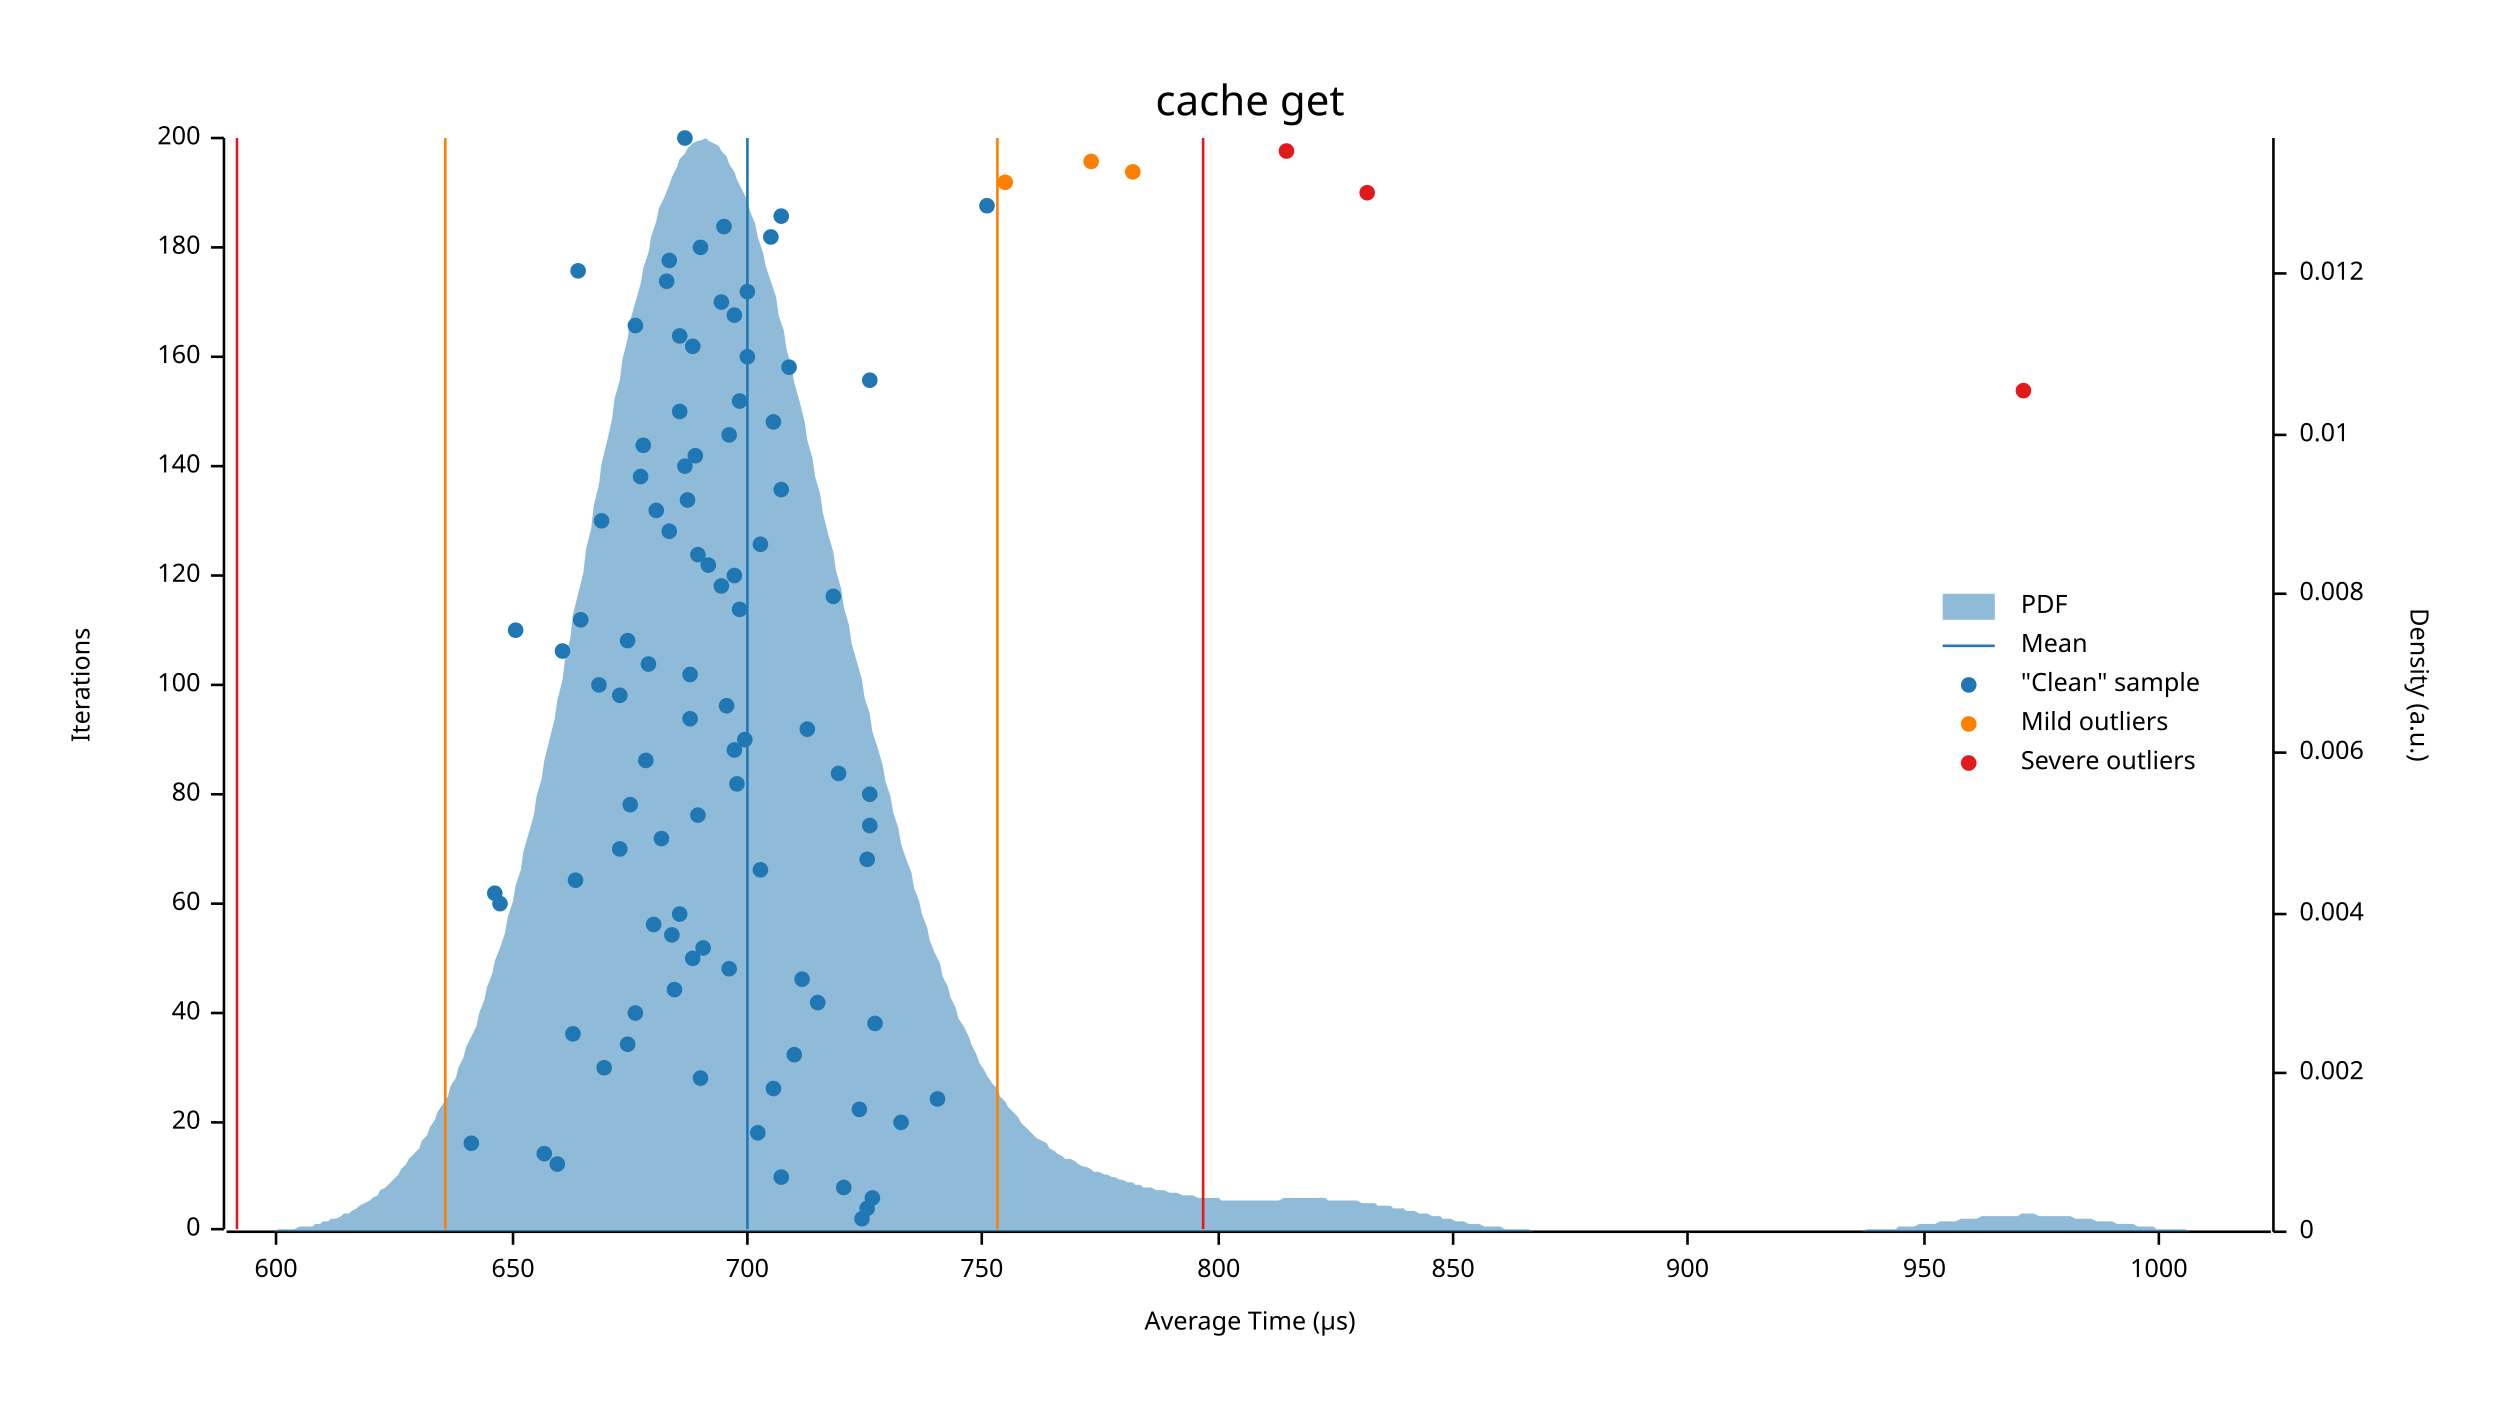
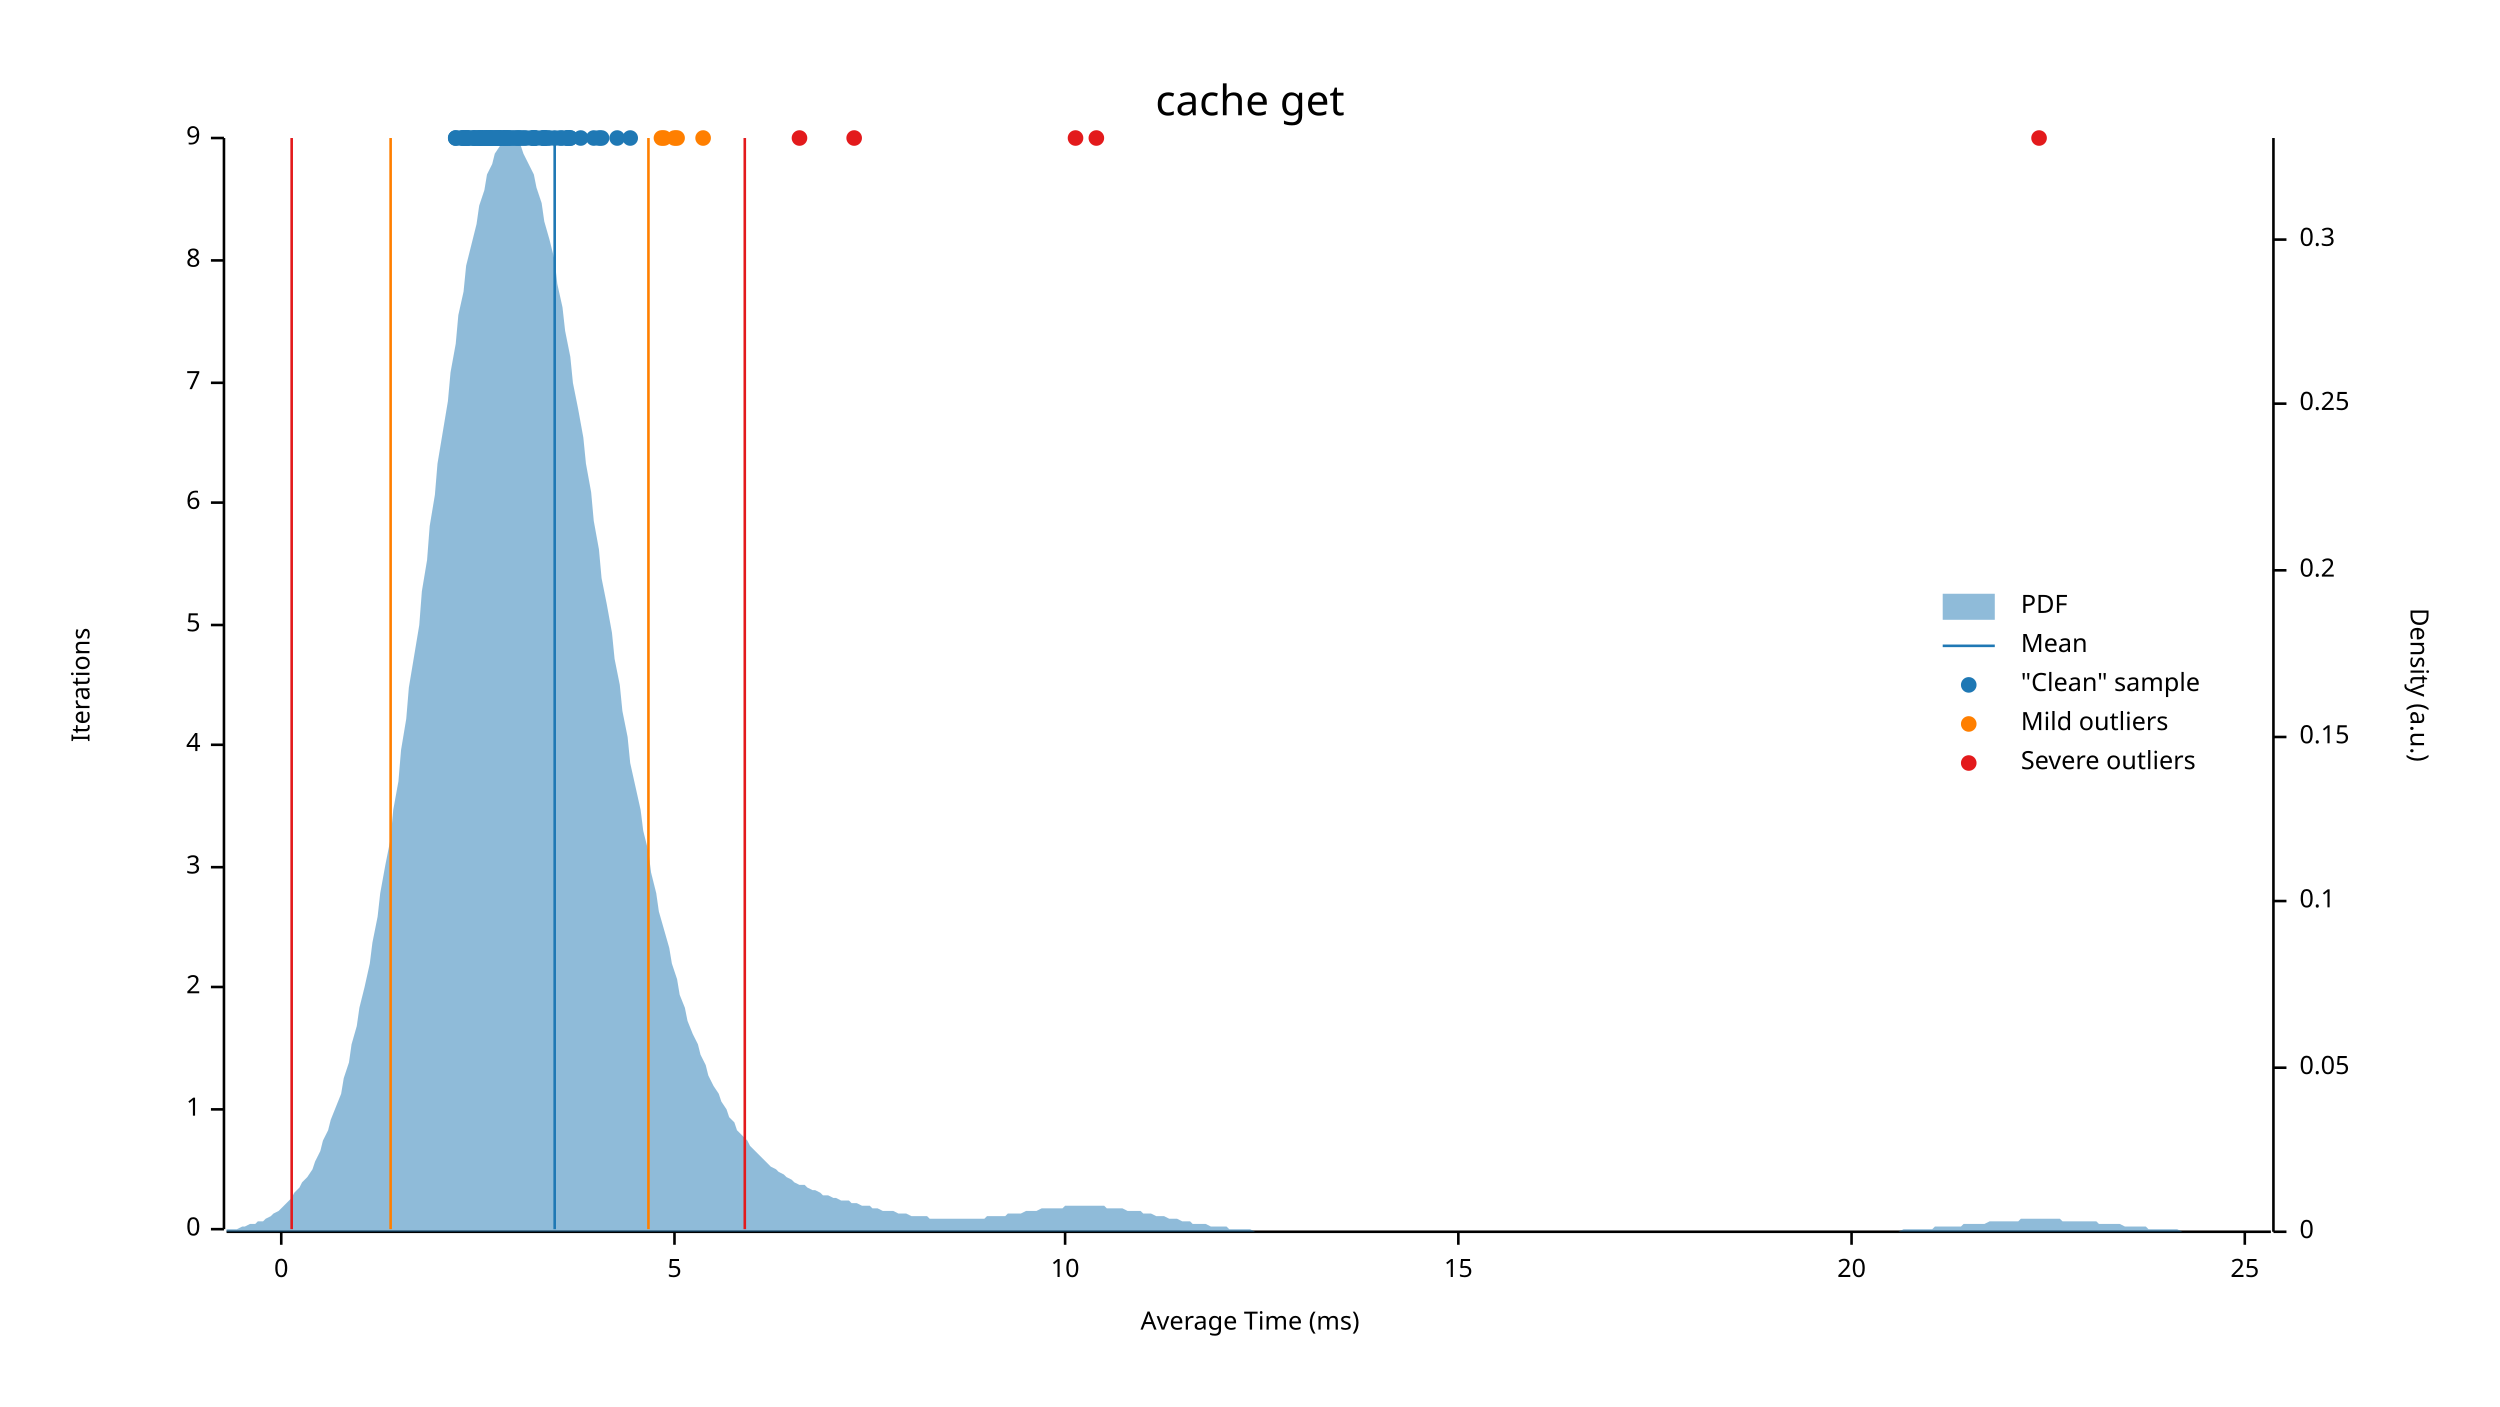
<svg xmlns="http://www.w3.org/2000/svg" width="960" height="540" viewBox="0 0 960 540">
  <text x="480" y="32" dy="0.76em" text-anchor="middle" font-family="sans-serif" font-size="16.129" opacity="1" fill="#000000">
cache get
</text>
  <text x="27" y="263" dy="0.76em" text-anchor="middle" font-family="sans-serif" font-size="9.677" opacity="1" fill="#000000" transform="rotate(270, 27, 263)">
Iterations
</text>
  <text x="480" y="513" dy="-0.5ex" text-anchor="middle" font-family="sans-serif" font-size="9.677" opacity="1" fill="#000000">
- Average Time (µs)
+ Average Time (ms)
</text>
  <polyline fill="none" opacity="1" stroke="#000000" stroke-width="1" points="86,53 86,472 " />
  <text x="77" y="472" dy="0.5ex" text-anchor="end" font-family="sans-serif" font-size="9.677" opacity="1" fill="#000000">
0
</text>
  <polyline fill="none" opacity="1" stroke="#000000" stroke-width="1" points="81,472 86,472 " />
-   <text x="77" y="431" dy="0.5ex" text-anchor="end" font-family="sans-serif" font-size="9.677" opacity="1" fill="#000000">
- 20
- </text>
-   <polyline fill="none" opacity="1" stroke="#000000" stroke-width="1" points="81,431 86,431 " />
-   <text x="77" y="389" dy="0.5ex" text-anchor="end" font-family="sans-serif" font-size="9.677" opacity="1" fill="#000000">
- 40
- </text>
-   <polyline fill="none" opacity="1" stroke="#000000" stroke-width="1" points="81,389 86,389 " />
-   <text x="77" y="347" dy="0.5ex" text-anchor="end" font-family="sans-serif" font-size="9.677" opacity="1" fill="#000000">
- 60
- </text>
-   <polyline fill="none" opacity="1" stroke="#000000" stroke-width="1" points="81,347 86,347 " />
-   <text x="77" y="305" dy="0.5ex" text-anchor="end" font-family="sans-serif" font-size="9.677" opacity="1" fill="#000000">
- 80
- </text>
-   <polyline fill="none" opacity="1" stroke="#000000" stroke-width="1" points="81,305 86,305 " />
-   <text x="77" y="263" dy="0.5ex" text-anchor="end" font-family="sans-serif" font-size="9.677" opacity="1" fill="#000000">
- 100
- </text>
-   <polyline fill="none" opacity="1" stroke="#000000" stroke-width="1" points="81,263 86,263 " />
-   <text x="77" y="221" dy="0.5ex" text-anchor="end" font-family="sans-serif" font-size="9.677" opacity="1" fill="#000000">
- 120
- </text>
-   <polyline fill="none" opacity="1" stroke="#000000" stroke-width="1" points="81,221 86,221 " />
-   <text x="77" y="179" dy="0.5ex" text-anchor="end" font-family="sans-serif" font-size="9.677" opacity="1" fill="#000000">
- 140
- </text>
-   <polyline fill="none" opacity="1" stroke="#000000" stroke-width="1" points="81,179 86,179 " />
-   <text x="77" y="137" dy="0.5ex" text-anchor="end" font-family="sans-serif" font-size="9.677" opacity="1" fill="#000000">
- 160
- </text>
-   <polyline fill="none" opacity="1" stroke="#000000" stroke-width="1" points="81,137 86,137 " />
-   <text x="77" y="95" dy="0.5ex" text-anchor="end" font-family="sans-serif" font-size="9.677" opacity="1" fill="#000000">
- 180
- </text>
-   <polyline fill="none" opacity="1" stroke="#000000" stroke-width="1" points="81,95 86,95 " />
+   <text x="77" y="426" dy="0.5ex" text-anchor="end" font-family="sans-serif" font-size="9.677" opacity="1" fill="#000000">
+ 1
+ </text>
+   <polyline fill="none" opacity="1" stroke="#000000" stroke-width="1" points="81,426 86,426 " />
+   <text x="77" y="379" dy="0.5ex" text-anchor="end" font-family="sans-serif" font-size="9.677" opacity="1" fill="#000000">
+ 2
+ </text>
+   <polyline fill="none" opacity="1" stroke="#000000" stroke-width="1" points="81,379 86,379 " />
+   <text x="77" y="333" dy="0.5ex" text-anchor="end" font-family="sans-serif" font-size="9.677" opacity="1" fill="#000000">
+ 3
+ </text>
+   <polyline fill="none" opacity="1" stroke="#000000" stroke-width="1" points="81,333 86,333 " />
+   <text x="77" y="286" dy="0.5ex" text-anchor="end" font-family="sans-serif" font-size="9.677" opacity="1" fill="#000000">
+ 4
+ </text>
+   <polyline fill="none" opacity="1" stroke="#000000" stroke-width="1" points="81,286 86,286 " />
+   <text x="77" y="240" dy="0.5ex" text-anchor="end" font-family="sans-serif" font-size="9.677" opacity="1" fill="#000000">
+ 5
+ </text>
+   <polyline fill="none" opacity="1" stroke="#000000" stroke-width="1" points="81,240 86,240 " />
+   <text x="77" y="193" dy="0.5ex" text-anchor="end" font-family="sans-serif" font-size="9.677" opacity="1" fill="#000000">
+ 6
+ </text>
+   <polyline fill="none" opacity="1" stroke="#000000" stroke-width="1" points="81,193 86,193 " />
+   <text x="77" y="147" dy="0.5ex" text-anchor="end" font-family="sans-serif" font-size="9.677" opacity="1" fill="#000000">
+ 7
+ </text>
+   <polyline fill="none" opacity="1" stroke="#000000" stroke-width="1" points="81,147 86,147 " />
+   <text x="77" y="100" dy="0.5ex" text-anchor="end" font-family="sans-serif" font-size="9.677" opacity="1" fill="#000000">
+ 8
+ </text>
+   <polyline fill="none" opacity="1" stroke="#000000" stroke-width="1" points="81,100 86,100 " />
  <text x="77" y="53" dy="0.5ex" text-anchor="end" font-family="sans-serif" font-size="9.677" opacity="1" fill="#000000">
- 200
+ 9
</text>
  <polyline fill="none" opacity="1" stroke="#000000" stroke-width="1" points="81,53 86,53 " />
  <polyline fill="none" opacity="1" stroke="#000000" stroke-width="1" points="87,473 872,473 " />
-   <text x="106" y="483" dy="0.76em" text-anchor="middle" font-family="sans-serif" font-size="9.677" opacity="1" fill="#000000">
- 600
- </text>
-   <polyline fill="none" opacity="1" stroke="#000000" stroke-width="1" points="106,473 106,478 " />
-   <text x="197" y="483" dy="0.76em" text-anchor="middle" font-family="sans-serif" font-size="9.677" opacity="1" fill="#000000">
- 650
- </text>
-   <polyline fill="none" opacity="1" stroke="#000000" stroke-width="1" points="197,473 197,478 " />
-   <text x="287" y="483" dy="0.76em" text-anchor="middle" font-family="sans-serif" font-size="9.677" opacity="1" fill="#000000">
- 700
- </text>
-   <polyline fill="none" opacity="1" stroke="#000000" stroke-width="1" points="287,473 287,478 " />
-   <text x="377" y="483" dy="0.76em" text-anchor="middle" font-family="sans-serif" font-size="9.677" opacity="1" fill="#000000">
- 750
- </text>
-   <polyline fill="none" opacity="1" stroke="#000000" stroke-width="1" points="377,473 377,478 " />
-   <text x="468" y="483" dy="0.76em" text-anchor="middle" font-family="sans-serif" font-size="9.677" opacity="1" fill="#000000">
- 800
- </text>
-   <polyline fill="none" opacity="1" stroke="#000000" stroke-width="1" points="468,473 468,478 " />
-   <text x="558" y="483" dy="0.76em" text-anchor="middle" font-family="sans-serif" font-size="9.677" opacity="1" fill="#000000">
- 850
- </text>
-   <polyline fill="none" opacity="1" stroke="#000000" stroke-width="1" points="558,473 558,478 " />
-   <text x="648" y="483" dy="0.76em" text-anchor="middle" font-family="sans-serif" font-size="9.677" opacity="1" fill="#000000">
- 900
- </text>
-   <polyline fill="none" opacity="1" stroke="#000000" stroke-width="1" points="648,473 648,478 " />
-   <text x="739" y="483" dy="0.76em" text-anchor="middle" font-family="sans-serif" font-size="9.677" opacity="1" fill="#000000">
- 950
- </text>
-   <polyline fill="none" opacity="1" stroke="#000000" stroke-width="1" points="739,473 739,478 " />
-   <text x="829" y="483" dy="0.76em" text-anchor="middle" font-family="sans-serif" font-size="9.677" opacity="1" fill="#000000">
- 1000
- </text>
-   <polyline fill="none" opacity="1" stroke="#000000" stroke-width="1" points="829,473 829,478 " />
+   <text x="108" y="483" dy="0.76em" text-anchor="middle" font-family="sans-serif" font-size="9.677" opacity="1" fill="#000000">
+ 0
+ </text>
+   <polyline fill="none" opacity="1" stroke="#000000" stroke-width="1" points="108,473 108,478 " />
+   <text x="259" y="483" dy="0.76em" text-anchor="middle" font-family="sans-serif" font-size="9.677" opacity="1" fill="#000000">
+ 5
+ </text>
+   <polyline fill="none" opacity="1" stroke="#000000" stroke-width="1" points="259,473 259,478 " />
+   <text x="409" y="483" dy="0.76em" text-anchor="middle" font-family="sans-serif" font-size="9.677" opacity="1" fill="#000000">
+ 10
+ </text>
+   <polyline fill="none" opacity="1" stroke="#000000" stroke-width="1" points="409,473 409,478 " />
+   <text x="560" y="483" dy="0.76em" text-anchor="middle" font-family="sans-serif" font-size="9.677" opacity="1" fill="#000000">
+ 15
+ </text>
+   <polyline fill="none" opacity="1" stroke="#000000" stroke-width="1" points="560,473 560,478 " />
+   <text x="711" y="483" dy="0.76em" text-anchor="middle" font-family="sans-serif" font-size="9.677" opacity="1" fill="#000000">
+ 20
+ </text>
+   <polyline fill="none" opacity="1" stroke="#000000" stroke-width="1" points="711,473 711,478 " />
+   <text x="862" y="483" dy="0.76em" text-anchor="middle" font-family="sans-serif" font-size="9.677" opacity="1" fill="#000000">
+ 25
+ </text>
+   <polyline fill="none" opacity="1" stroke="#000000" stroke-width="1" points="862,473 862,478 " />
  <text x="933" y="263" dy="0.76em" text-anchor="middle" font-family="sans-serif" font-size="9.677" opacity="1" fill="#000000" transform="rotate(90, 933, 263)">
Density (a.u.)
</text>
  <polyline fill="none" opacity="1" stroke="#000000" stroke-width="1" points="873,53 873,473 " />
  <text x="883" y="473" dy="0.5ex" text-anchor="start" font-family="sans-serif" font-size="9.677" opacity="1" fill="#000000">
0
</text>
  <polyline fill="none" opacity="1" stroke="#000000" stroke-width="1" points="873,473 878,473 " />
-   <text x="883" y="412" dy="0.5ex" text-anchor="start" font-family="sans-serif" font-size="9.677" opacity="1" fill="#000000">
- 0.002
- </text>
-   <polyline fill="none" opacity="1" stroke="#000000" stroke-width="1" points="873,412 878,412 " />
-   <text x="883" y="351" dy="0.5ex" text-anchor="start" font-family="sans-serif" font-size="9.677" opacity="1" fill="#000000">
- 0.004
- </text>
-   <polyline fill="none" opacity="1" stroke="#000000" stroke-width="1" points="873,351 878,351 " />
-   <text x="883" y="289" dy="0.5ex" text-anchor="start" font-family="sans-serif" font-size="9.677" opacity="1" fill="#000000">
- 0.006
- </text>
-   <polyline fill="none" opacity="1" stroke="#000000" stroke-width="1" points="873,289 878,289 " />
-   <text x="883" y="228" dy="0.5ex" text-anchor="start" font-family="sans-serif" font-size="9.677" opacity="1" fill="#000000">
- 0.008
- </text>
-   <polyline fill="none" opacity="1" stroke="#000000" stroke-width="1" points="873,228 878,228 " />
-   <text x="883" y="167" dy="0.5ex" text-anchor="start" font-family="sans-serif" font-size="9.677" opacity="1" fill="#000000">
- 0.01
- </text>
-   <polyline fill="none" opacity="1" stroke="#000000" stroke-width="1" points="873,167 878,167 " />
-   <text x="883" y="105" dy="0.5ex" text-anchor="start" font-family="sans-serif" font-size="9.677" opacity="1" fill="#000000">
- 0.012
- </text>
-   <polyline fill="none" opacity="1" stroke="#000000" stroke-width="1" points="873,105 878,105 " />
-   <polygon opacity="0.5" fill="#1F78B4" points="87,473 88,473 90,473 91,473 93,473 94,473 96,473 98,473 99,473 101,473 102,473 104,473 105,473 107,472 109,472 110,472 112,472 113,472 115,471 116,471 118,471 120,471 121,470 123,470 124,469 126,469 127,468 129,468 131,467 132,466 134,466 135,465 137,464 138,463 140,462 142,461 143,460 145,459 146,457 148,456 150,454 151,453 153,451 154,449 156,447 157,445 159,443 161,441 162,438 164,436 165,433 167,430 168,427 170,424 172,421 173,417 175,414 176,410 178,406 179,402 181,398 183,394 184,389 186,384 187,379 189,374 190,369 192,364 194,358 195,352 197,346 198,340 200,334 201,327 203,320 205,313 206,306 208,299 209,292 211,284 213,276 214,269 216,261 217,253 219,245 220,236 222,228 224,220 225,211 227,203 228,194 230,186 231,178 233,170 235,161 236,153 238,146 239,138 241,130 242,123 244,116 246,109 247,103 249,97 250,91 252,85 253,80 255,76 257,71 258,68 260,64 261,61 263,59 264,57 266,55 268,54 269,54 271,53 272,54 274,55 276,56 277,58 279,60 280,63 282,66 283,69 285,73 287,77 288,81 290,86 291,91 293,97 294,102 296,108 298,114 299,121 301,127 302,134 304,141 305,147 307,154 309,162 310,169 312,176 313,183 315,190 316,197 318,205 320,212 321,219 323,226 324,233 326,240 327,247 329,254 331,261 332,268 334,274 335,281 337,287 339,294 340,300 342,306 343,312 345,318 346,324 348,330 350,335 351,341 353,346 354,351 356,356 357,361 359,366 361,370 362,375 364,379 365,383 367,387 368,391 370,394 372,398 373,401 375,405 376,408 378,411 379,413 381,416 383,418 384,421 386,423 387,425 389,427 391,429 392,431 394,433 395,434 397,436 398,437 400,438 402,439 403,441 405,442 406,443 408,444 409,445 411,445 413,446 414,447 416,448 417,448 419,449 420,450 422,450 424,451 425,451 427,452 428,452 430,453 431,453 433,454 435,454 436,455 438,455 439,456 441,456 442,456 444,457 446,457 447,457 449,458 450,458 452,458 454,459 455,459 457,459 458,459 460,460 461,460 463,460 465,460 466,460 468,460 469,461 471,461 472,461 474,461 476,461 477,461 479,461 480,461 482,461 483,461 485,461 487,461 488,461 490,461 491,461 493,460 494,460 496,460 498,460 499,460 501,460 502,460 504,460 505,460 507,460 509,460 510,461 512,461 513,461 515,461 517,461 518,461 520,461 521,461 523,462 524,462 526,462 528,462 529,463 531,463 532,463 534,463 535,464 537,464 539,464 540,465 542,465 543,465 545,466 546,466 548,466 550,467 551,467 553,467 554,468 556,468 557,468 559,469 561,469 562,469 564,470 565,470 567,470 568,470 570,471 572,471 573,471 575,471 576,471 578,472 580,472 581,472 583,472 584,472 586,472 587,472 589,473 591,473 592,473 594,473 595,473 597,473 598,473 600,473 602,473 603,473 605,473 606,473 608,473 609,473 611,473 613,473 614,473 616,473 617,473 619,473 620,473 622,473 624,473 625,473 627,473 628,473 630,473 632,473 633,473 635,473 636,473 638,473 639,473 641,473 643,473 644,473 646,473 647,473 649,473 650,473 652,473 654,473 655,473 657,473 658,473 660,473 661,473 663,473 665,473 666,473 668,473 669,473 671,473 672,473 674,473 676,473 677,473 679,473 680,473 682,473 683,473 685,473 687,473 688,473 690,473 691,473 693,473 695,473 696,473 698,473 699,473 701,473 702,473 704,473 706,473 707,473 709,473 710,473 712,473 713,473 715,473 717,472 718,472 720,472 721,472 723,472 724,472 726,472 728,472 729,471 731,471 732,471 734,471 735,471 737,470 739,470 740,470 742,470 743,470 745,469 746,469 748,469 750,469 751,469 753,468 754,468 756,468 758,468 759,468 761,467 762,467 764,467 765,467 767,467 769,467 770,467 772,467 773,467 775,467 776,466 778,466 780,466 781,466 783,467 784,467 786,467 787,467 789,467 791,467 792,467 794,467 795,467 797,468 798,468 800,468 802,468 803,468 805,469 806,469 808,469 809,469 811,469 813,470 814,470 816,470 817,470 819,470 821,471 822,471 824,471 825,471 827,471 828,472 830,472 832,472 833,472 835,472 836,472 838,472 839,472 841,473 843,473 844,473 846,473 847,473 849,473 850,473 852,473 854,473 855,473 857,473 858,473 860,473 861,473 863,473 865,473 866,473 868,473 869,473 871,473 873,473 873,473 87,473 " />
-   <polyline fill="none" opacity="1" stroke="#1F78B4" stroke-width="1" points="287,472 287,53 " />
-   <polyline fill="none" opacity="1" stroke="#FF7F00" stroke-width="1" points="171,472 171,53 " />
-   <polyline fill="none" opacity="1" stroke="#FF7F00" stroke-width="1" points="383,472 383,53 " />
-   <polyline fill="none" opacity="1" stroke="#E31A1C" stroke-width="1" points="91,472 91,53 " />
-   <polyline fill="none" opacity="1" stroke="#E31A1C" stroke-width="1" points="462,472 462,53 " />
-   <circle cx="331" cy="468" r="3" opacity="1" fill="#1F78B4" stroke="none" stroke-width="1" />
-   <circle cx="333" cy="464" r="3" opacity="1" fill="#1F78B4" stroke="none" stroke-width="1" />
-   <circle cx="335" cy="460" r="3" opacity="1" fill="#1F78B4" stroke="none" stroke-width="1" />
-   <circle cx="324" cy="456" r="3" opacity="1" fill="#1F78B4" stroke="none" stroke-width="1" />
-   <circle cx="300" cy="452" r="3" opacity="1" fill="#1F78B4" stroke="none" stroke-width="1" />
-   <circle cx="214" cy="447" r="3" opacity="1" fill="#1F78B4" stroke="none" stroke-width="1" />
-   <circle cx="209" cy="443" r="3" opacity="1" fill="#1F78B4" stroke="none" stroke-width="1" />
-   <circle cx="181" cy="439" r="3" opacity="1" fill="#1F78B4" stroke="none" stroke-width="1" />
-   <circle cx="291" cy="435" r="3" opacity="1" fill="#1F78B4" stroke="none" stroke-width="1" />
-   <circle cx="346" cy="431" r="3" opacity="1" fill="#1F78B4" stroke="none" stroke-width="1" />
-   <circle cx="330" cy="426" r="3" opacity="1" fill="#1F78B4" stroke="none" stroke-width="1" />
-   <circle cx="360" cy="422" r="3" opacity="1" fill="#1F78B4" stroke="none" stroke-width="1" />
-   <circle cx="297" cy="418" r="3" opacity="1" fill="#1F78B4" stroke="none" stroke-width="1" />
-   <circle cx="269" cy="414" r="3" opacity="1" fill="#1F78B4" stroke="none" stroke-width="1" />
-   <circle cx="232" cy="410" r="3" opacity="1" fill="#1F78B4" stroke="none" stroke-width="1" />
-   <circle cx="305" cy="405" r="3" opacity="1" fill="#1F78B4" stroke="none" stroke-width="1" />
-   <circle cx="241" cy="401" r="3" opacity="1" fill="#1F78B4" stroke="none" stroke-width="1" />
-   <circle cx="220" cy="397" r="3" opacity="1" fill="#1F78B4" stroke="none" stroke-width="1" />
-   <circle cx="336" cy="393" r="3" opacity="1" fill="#1F78B4" stroke="none" stroke-width="1" />
-   <circle cx="244" cy="389" r="3" opacity="1" fill="#1F78B4" stroke="none" stroke-width="1" />
-   <circle cx="314" cy="385" r="3" opacity="1" fill="#1F78B4" stroke="none" stroke-width="1" />
-   <circle cx="259" cy="380" r="3" opacity="1" fill="#1F78B4" stroke="none" stroke-width="1" />
-   <circle cx="308" cy="376" r="3" opacity="1" fill="#1F78B4" stroke="none" stroke-width="1" />
-   <circle cx="280" cy="372" r="3" opacity="1" fill="#1F78B4" stroke="none" stroke-width="1" />
-   <circle cx="266" cy="368" r="3" opacity="1" fill="#1F78B4" stroke="none" stroke-width="1" />
-   <circle cx="270" cy="364" r="3" opacity="1" fill="#1F78B4" stroke="none" stroke-width="1" />
-   <circle cx="258" cy="359" r="3" opacity="1" fill="#1F78B4" stroke="none" stroke-width="1" />
-   <circle cx="251" cy="355" r="3" opacity="1" fill="#1F78B4" stroke="none" stroke-width="1" />
-   <circle cx="261" cy="351" r="3" opacity="1" fill="#1F78B4" stroke="none" stroke-width="1" />
-   <circle cx="192" cy="347" r="3" opacity="1" fill="#1F78B4" stroke="none" stroke-width="1" />
-   <circle cx="190" cy="343" r="3" opacity="1" fill="#1F78B4" stroke="none" stroke-width="1" />
-   <circle cx="221" cy="338" r="3" opacity="1" fill="#1F78B4" stroke="none" stroke-width="1" />
-   <circle cx="292" cy="334" r="3" opacity="1" fill="#1F78B4" stroke="none" stroke-width="1" />
-   <circle cx="333" cy="330" r="3" opacity="1" fill="#1F78B4" stroke="none" stroke-width="1" />
-   <circle cx="238" cy="326" r="3" opacity="1" fill="#1F78B4" stroke="none" stroke-width="1" />
-   <circle cx="254" cy="322" r="3" opacity="1" fill="#1F78B4" stroke="none" stroke-width="1" />
-   <circle cx="334" cy="317" r="3" opacity="1" fill="#1F78B4" stroke="none" stroke-width="1" />
-   <circle cx="268" cy="313" r="3" opacity="1" fill="#1F78B4" stroke="none" stroke-width="1" />
-   <circle cx="242" cy="309" r="3" opacity="1" fill="#1F78B4" stroke="none" stroke-width="1" />
-   <circle cx="334" cy="305" r="3" opacity="1" fill="#1F78B4" stroke="none" stroke-width="1" />
-   <circle cx="283" cy="301" r="3" opacity="1" fill="#1F78B4" stroke="none" stroke-width="1" />
-   <circle cx="322" cy="297" r="3" opacity="1" fill="#1F78B4" stroke="none" stroke-width="1" />
-   <circle cx="248" cy="292" r="3" opacity="1" fill="#1F78B4" stroke="none" stroke-width="1" />
-   <circle cx="282" cy="288" r="3" opacity="1" fill="#1F78B4" stroke="none" stroke-width="1" />
-   <circle cx="286" cy="284" r="3" opacity="1" fill="#1F78B4" stroke="none" stroke-width="1" />
-   <circle cx="310" cy="280" r="3" opacity="1" fill="#1F78B4" stroke="none" stroke-width="1" />
-   <circle cx="265" cy="276" r="3" opacity="1" fill="#1F78B4" stroke="none" stroke-width="1" />
-   <circle cx="279" cy="271" r="3" opacity="1" fill="#1F78B4" stroke="none" stroke-width="1" />
-   <circle cx="238" cy="267" r="3" opacity="1" fill="#1F78B4" stroke="none" stroke-width="1" />
-   <circle cx="230" cy="263" r="3" opacity="1" fill="#1F78B4" stroke="none" stroke-width="1" />
-   <circle cx="265" cy="259" r="3" opacity="1" fill="#1F78B4" stroke="none" stroke-width="1" />
-   <circle cx="249" cy="255" r="3" opacity="1" fill="#1F78B4" stroke="none" stroke-width="1" />
-   <circle cx="216" cy="250" r="3" opacity="1" fill="#1F78B4" stroke="none" stroke-width="1" />
-   <circle cx="241" cy="246" r="3" opacity="1" fill="#1F78B4" stroke="none" stroke-width="1" />
-   <circle cx="198" cy="242" r="3" opacity="1" fill="#1F78B4" stroke="none" stroke-width="1" />
-   <circle cx="223" cy="238" r="3" opacity="1" fill="#1F78B4" stroke="none" stroke-width="1" />
-   <circle cx="284" cy="234" r="3" opacity="1" fill="#1F78B4" stroke="none" stroke-width="1" />
-   <circle cx="320" cy="229" r="3" opacity="1" fill="#1F78B4" stroke="none" stroke-width="1" />
-   <circle cx="277" cy="225" r="3" opacity="1" fill="#1F78B4" stroke="none" stroke-width="1" />
-   <circle cx="282" cy="221" r="3" opacity="1" fill="#1F78B4" stroke="none" stroke-width="1" />
-   <circle cx="272" cy="217" r="3" opacity="1" fill="#1F78B4" stroke="none" stroke-width="1" />
-   <circle cx="268" cy="213" r="3" opacity="1" fill="#1F78B4" stroke="none" stroke-width="1" />
-   <circle cx="292" cy="209" r="3" opacity="1" fill="#1F78B4" stroke="none" stroke-width="1" />
-   <circle cx="257" cy="204" r="3" opacity="1" fill="#1F78B4" stroke="none" stroke-width="1" />
-   <circle cx="231" cy="200" r="3" opacity="1" fill="#1F78B4" stroke="none" stroke-width="1" />
-   <circle cx="252" cy="196" r="3" opacity="1" fill="#1F78B4" stroke="none" stroke-width="1" />
-   <circle cx="264" cy="192" r="3" opacity="1" fill="#1F78B4" stroke="none" stroke-width="1" />
-   <circle cx="300" cy="188" r="3" opacity="1" fill="#1F78B4" stroke="none" stroke-width="1" />
-   <circle cx="246" cy="183" r="3" opacity="1" fill="#1F78B4" stroke="none" stroke-width="1" />
-   <circle cx="263" cy="179" r="3" opacity="1" fill="#1F78B4" stroke="none" stroke-width="1" />
-   <circle cx="267" cy="175" r="3" opacity="1" fill="#1F78B4" stroke="none" stroke-width="1" />
-   <circle cx="247" cy="171" r="3" opacity="1" fill="#1F78B4" stroke="none" stroke-width="1" />
-   <circle cx="280" cy="167" r="3" opacity="1" fill="#1F78B4" stroke="none" stroke-width="1" />
-   <circle cx="297" cy="162" r="3" opacity="1" fill="#1F78B4" stroke="none" stroke-width="1" />
-   <circle cx="261" cy="158" r="3" opacity="1" fill="#1F78B4" stroke="none" stroke-width="1" />
-   <circle cx="284" cy="154" r="3" opacity="1" fill="#1F78B4" stroke="none" stroke-width="1" />
-   <circle cx="334" cy="146" r="3" opacity="1" fill="#1F78B4" stroke="none" stroke-width="1" />
-   <circle cx="303" cy="141" r="3" opacity="1" fill="#1F78B4" stroke="none" stroke-width="1" />
-   <circle cx="287" cy="137" r="3" opacity="1" fill="#1F78B4" stroke="none" stroke-width="1" />
-   <circle cx="266" cy="133" r="3" opacity="1" fill="#1F78B4" stroke="none" stroke-width="1" />
-   <circle cx="261" cy="129" r="3" opacity="1" fill="#1F78B4" stroke="none" stroke-width="1" />
-   <circle cx="244" cy="125" r="3" opacity="1" fill="#1F78B4" stroke="none" stroke-width="1" />
-   <circle cx="282" cy="121" r="3" opacity="1" fill="#1F78B4" stroke="none" stroke-width="1" />
-   <circle cx="277" cy="116" r="3" opacity="1" fill="#1F78B4" stroke="none" stroke-width="1" />
-   <circle cx="287" cy="112" r="3" opacity="1" fill="#1F78B4" stroke="none" stroke-width="1" />
-   <circle cx="256" cy="108" r="3" opacity="1" fill="#1F78B4" stroke="none" stroke-width="1" />
-   <circle cx="222" cy="104" r="3" opacity="1" fill="#1F78B4" stroke="none" stroke-width="1" />
-   <circle cx="257" cy="100" r="3" opacity="1" fill="#1F78B4" stroke="none" stroke-width="1" />
-   <circle cx="269" cy="95" r="3" opacity="1" fill="#1F78B4" stroke="none" stroke-width="1" />
-   <circle cx="296" cy="91" r="3" opacity="1" fill="#1F78B4" stroke="none" stroke-width="1" />
-   <circle cx="278" cy="87" r="3" opacity="1" fill="#1F78B4" stroke="none" stroke-width="1" />
-   <circle cx="300" cy="83" r="3" opacity="1" fill="#1F78B4" stroke="none" stroke-width="1" />
-   <circle cx="379" cy="79" r="3" opacity="1" fill="#1F78B4" stroke="none" stroke-width="1" />
-   <circle cx="263" cy="53" r="3" opacity="1" fill="#1F78B4" stroke="none" stroke-width="1" />
-   <circle cx="386" cy="70" r="3" opacity="1" fill="#FF7F00" stroke="none" stroke-width="1" />
-   <circle cx="435" cy="66" r="3" opacity="1" fill="#FF7F00" stroke="none" stroke-width="1" />
-   <circle cx="419" cy="62" r="3" opacity="1" fill="#FF7F00" stroke="none" stroke-width="1" />
-   <circle cx="777" cy="150" r="3" opacity="1" fill="#E31A1C" stroke="none" stroke-width="1" />
-   <circle cx="525" cy="74" r="3" opacity="1" fill="#E31A1C" stroke="none" stroke-width="1" />
-   <circle cx="494" cy="58" r="3" opacity="1" fill="#E31A1C" stroke="none" stroke-width="1" />
+   <text x="883" y="410" dy="0.5ex" text-anchor="start" font-family="sans-serif" font-size="9.677" opacity="1" fill="#000000">
+ 0.05
+ </text>
+   <polyline fill="none" opacity="1" stroke="#000000" stroke-width="1" points="873,410 878,410 " />
+   <text x="883" y="346" dy="0.5ex" text-anchor="start" font-family="sans-serif" font-size="9.677" opacity="1" fill="#000000">
+ 0.1
+ </text>
+   <polyline fill="none" opacity="1" stroke="#000000" stroke-width="1" points="873,346 878,346 " />
+   <text x="883" y="283" dy="0.5ex" text-anchor="start" font-family="sans-serif" font-size="9.677" opacity="1" fill="#000000">
+ 0.15
+ </text>
+   <polyline fill="none" opacity="1" stroke="#000000" stroke-width="1" points="873,283 878,283 " />
+   <text x="883" y="219" dy="0.5ex" text-anchor="start" font-family="sans-serif" font-size="9.677" opacity="1" fill="#000000">
+ 0.2
+ </text>
+   <polyline fill="none" opacity="1" stroke="#000000" stroke-width="1" points="873,219 878,219 " />
+   <text x="883" y="155" dy="0.5ex" text-anchor="start" font-family="sans-serif" font-size="9.677" opacity="1" fill="#000000">
+ 0.25
+ </text>
+   <polyline fill="none" opacity="1" stroke="#000000" stroke-width="1" points="873,155 878,155 " />
+   <text x="883" y="92" dy="0.5ex" text-anchor="start" font-family="sans-serif" font-size="9.677" opacity="1" fill="#000000">
+ 0.3
+ </text>
+   <polyline fill="none" opacity="1" stroke="#000000" stroke-width="1" points="873,92 878,92 " />
+   <polygon opacity="0.5" fill="#1F78B4" points="87,472 88,472 90,472 91,472 93,471 94,471 96,470 98,470 99,469 101,469 102,468 104,467 105,466 107,465 109,463 110,462 112,460 113,458 115,456 116,454 118,452 120,449 121,446 123,442 124,438 126,434 127,430 129,425 131,420 132,414 134,408 135,401 137,394 138,387 140,379 142,370 143,362 145,352 146,343 148,332 150,322 151,311 153,300 154,288 156,276 157,264 159,252 161,240 162,227 164,215 165,202 167,190 168,178 170,166 172,154 173,143 175,132 176,121 178,112 179,102 181,94 183,86 184,79 186,73 187,67 189,63 190,59 192,56 194,54 195,53 197,54 198,54 200,56 201,59 203,63 205,67 206,72 208,78 209,85 211,92 213,100 214,109 216,118 217,127 219,137 220,147 222,157 224,168 225,178 227,189 228,200 230,211 231,222 233,232 235,243 236,253 238,263 239,273 241,283 242,293 244,302 246,311 247,319 249,327 250,335 252,343 253,350 255,357 257,364 258,370 260,376 261,382 263,387 264,392 266,397 268,401 269,405 271,409 272,413 274,417 276,420 277,423 279,426 280,429 282,431 283,434 285,436 287,438 288,440 290,442 291,443 293,445 294,446 296,448 298,449 299,450 301,451 302,452 304,453 305,454 307,455 309,455 310,456 312,457 313,457 315,458 316,459 318,459 320,460 321,460 323,461 324,461 326,461 327,462 329,462 331,463 332,463 334,463 335,464 337,464 339,465 340,465 342,465 343,465 345,466 346,466 348,466 350,467 351,467 353,467 354,467 356,467 357,468 359,468 361,468 362,468 364,468 365,468 367,468 368,468 370,468 372,468 373,468 375,468 376,468 378,468 379,467 381,467 383,467 384,467 386,467 387,466 389,466 391,466 392,466 394,465 395,465 397,465 398,465 400,464 402,464 403,464 405,464 406,464 408,464 409,463 411,463 413,463 414,463 416,463 417,463 419,463 420,463 422,463 424,463 425,464 427,464 428,464 430,464 431,464 433,465 435,465 436,465 438,465 439,466 441,466 442,466 444,467 446,467 447,467 449,468 450,468 452,468 454,469 455,469 457,469 458,470 460,470 461,470 463,470 465,471 466,471 468,471 469,471 471,471 472,472 474,472 476,472 477,472 479,472 480,472 482,473 483,473 485,473 487,473 488,473 490,473 491,473 493,473 494,473 496,473 498,473 499,473 501,473 502,473 504,473 505,473 507,473 509,473 510,473 512,473 513,473 515,473 517,473 518,473 520,473 521,473 523,473 524,473 526,473 528,473 529,473 531,473 532,473 534,473 535,473 537,473 539,473 540,473 542,473 543,473 545,473 546,473 548,473 550,473 551,473 553,473 554,473 556,473 557,473 559,473 561,473 562,473 564,473 565,473 567,473 568,473 570,473 572,473 573,473 575,473 576,473 578,473 580,473 581,473 583,473 584,473 586,473 587,473 589,473 591,473 592,473 594,473 595,473 597,473 598,473 600,473 602,473 603,473 605,473 606,473 608,473 609,473 611,473 613,473 614,473 616,473 617,473 619,473 620,473 622,473 624,473 625,473 627,473 628,473 630,473 632,473 633,473 635,473 636,473 638,473 639,473 641,473 643,473 644,473 646,473 647,473 649,473 650,473 652,473 654,473 655,473 657,473 658,473 660,473 661,473 663,473 665,473 666,473 668,473 669,473 671,473 672,473 674,473 676,473 677,473 679,473 680,473 682,473 683,473 685,473 687,473 688,473 690,473 691,473 693,473 695,473 696,473 698,473 699,473 701,473 702,473 704,473 706,473 707,473 709,473 710,473 712,473 713,473 715,473 717,473 718,473 720,473 721,473 723,473 724,473 726,473 728,473 729,473 731,472 732,472 734,472 735,472 737,472 739,472 740,472 742,472 743,471 745,471 746,471 748,471 750,471 751,471 753,471 754,470 756,470 758,470 759,470 761,470 762,470 764,469 765,469 767,469 769,469 770,469 772,469 773,469 775,469 776,468 778,468 780,468 781,468 783,468 784,468 786,468 787,468 789,468 791,468 792,469 794,469 795,469 797,469 798,469 800,469 802,469 803,469 805,469 806,470 808,470 809,470 811,470 813,470 814,470 816,471 817,471 819,471 821,471 822,471 824,471 825,472 827,472 828,472 830,472 832,472 833,472 835,472 836,472 838,473 839,473 841,473 843,473 844,473 846,473 847,473 849,473 850,473 852,473 854,473 855,473 857,473 858,473 860,473 861,473 863,473 865,473 866,473 868,473 869,473 871,473 873,473 873,473 87,473 " />
+   <polyline fill="none" opacity="1" stroke="#1F78B4" stroke-width="1" points="213,472 213,53 " />
+   <polyline fill="none" opacity="1" stroke="#FF7F00" stroke-width="1" points="150,472 150,53 " />
+   <polyline fill="none" opacity="1" stroke="#FF7F00" stroke-width="1" points="249,472 249,53 " />
+   <polyline fill="none" opacity="1" stroke="#E31A1C" stroke-width="1" points="112,472 112,53 " />
+   <polyline fill="none" opacity="1" stroke="#E31A1C" stroke-width="1" points="286,472 286,53 " />
+   <circle cx="219" cy="53" r="3" opacity="1" fill="#1F78B4" stroke="none" stroke-width="1" />
+   <circle cx="242" cy="53" r="3" opacity="1" fill="#1F78B4" stroke="none" stroke-width="1" />
+   <circle cx="218" cy="53" r="3" opacity="1" fill="#1F78B4" stroke="none" stroke-width="1" />
+   <circle cx="194" cy="53" r="3" opacity="1" fill="#1F78B4" stroke="none" stroke-width="1" />
+   <circle cx="199" cy="53" r="3" opacity="1" fill="#1F78B4" stroke="none" stroke-width="1" />
+   <circle cx="182" cy="53" r="3" opacity="1" fill="#1F78B4" stroke="none" stroke-width="1" />
+   <circle cx="191" cy="53" r="3" opacity="1" fill="#1F78B4" stroke="none" stroke-width="1" />
+   <circle cx="230" cy="53" r="3" opacity="1" fill="#1F78B4" stroke="none" stroke-width="1" />
+   <circle cx="208" cy="53" r="3" opacity="1" fill="#1F78B4" stroke="none" stroke-width="1" />
+   <circle cx="187" cy="53" r="3" opacity="1" fill="#1F78B4" stroke="none" stroke-width="1" />
+   <circle cx="205" cy="53" r="3" opacity="1" fill="#1F78B4" stroke="none" stroke-width="1" />
+   <circle cx="192" cy="53" r="3" opacity="1" fill="#1F78B4" stroke="none" stroke-width="1" />
+   <circle cx="194" cy="53" r="3" opacity="1" fill="#1F78B4" stroke="none" stroke-width="1" />
+   <circle cx="187" cy="53" r="3" opacity="1" fill="#1F78B4" stroke="none" stroke-width="1" />
+   <circle cx="197" cy="53" r="3" opacity="1" fill="#1F78B4" stroke="none" stroke-width="1" />
+   <circle cx="199" cy="53" r="3" opacity="1" fill="#1F78B4" stroke="none" stroke-width="1" />
+   <circle cx="184" cy="53" r="3" opacity="1" fill="#1F78B4" stroke="none" stroke-width="1" />
+   <circle cx="191" cy="53" r="3" opacity="1" fill="#1F78B4" stroke="none" stroke-width="1" />
+   <circle cx="218" cy="53" r="3" opacity="1" fill="#1F78B4" stroke="none" stroke-width="1" />
+   <circle cx="185" cy="53" r="3" opacity="1" fill="#1F78B4" stroke="none" stroke-width="1" />
+   <circle cx="205" cy="53" r="3" opacity="1" fill="#1F78B4" stroke="none" stroke-width="1" />
+   <circle cx="196" cy="53" r="3" opacity="1" fill="#1F78B4" stroke="none" stroke-width="1" />
+   <circle cx="192" cy="53" r="3" opacity="1" fill="#1F78B4" stroke="none" stroke-width="1" />
+   <circle cx="187" cy="53" r="3" opacity="1" fill="#1F78B4" stroke="none" stroke-width="1" />
+   <circle cx="201" cy="53" r="3" opacity="1" fill="#1F78B4" stroke="none" stroke-width="1" />
+   <circle cx="195" cy="53" r="3" opacity="1" fill="#1F78B4" stroke="none" stroke-width="1" />
+   <circle cx="237" cy="53" r="3" opacity="1" fill="#1F78B4" stroke="none" stroke-width="1" />
+   <circle cx="223" cy="53" r="3" opacity="1" fill="#1F78B4" stroke="none" stroke-width="1" />
+   <circle cx="209" cy="53" r="3" opacity="1" fill="#1F78B4" stroke="none" stroke-width="1" />
+   <circle cx="188" cy="53" r="3" opacity="1" fill="#1F78B4" stroke="none" stroke-width="1" />
+   <circle cx="180" cy="53" r="3" opacity="1" fill="#1F78B4" stroke="none" stroke-width="1" />
+   <circle cx="189" cy="53" r="3" opacity="1" fill="#1F78B4" stroke="none" stroke-width="1" />
+   <circle cx="195" cy="53" r="3" opacity="1" fill="#1F78B4" stroke="none" stroke-width="1" />
+   <circle cx="195" cy="53" r="3" opacity="1" fill="#1F78B4" stroke="none" stroke-width="1" />
+   <circle cx="231" cy="53" r="3" opacity="1" fill="#1F78B4" stroke="none" stroke-width="1" />
+   <circle cx="213" cy="53" r="3" opacity="1" fill="#1F78B4" stroke="none" stroke-width="1" />
+   <circle cx="211" cy="53" r="3" opacity="1" fill="#1F78B4" stroke="none" stroke-width="1" />
+   <circle cx="210" cy="53" r="3" opacity="1" fill="#1F78B4" stroke="none" stroke-width="1" />
+   <circle cx="219" cy="53" r="3" opacity="1" fill="#1F78B4" stroke="none" stroke-width="1" />
+   <circle cx="178" cy="53" r="3" opacity="1" fill="#1F78B4" stroke="none" stroke-width="1" />
+   <circle cx="205" cy="53" r="3" opacity="1" fill="#1F78B4" stroke="none" stroke-width="1" />
+   <circle cx="175" cy="53" r="3" opacity="1" fill="#1F78B4" stroke="none" stroke-width="1" />
+   <circle cx="188" cy="53" r="3" opacity="1" fill="#1F78B4" stroke="none" stroke-width="1" />
+   <circle cx="184" cy="53" r="3" opacity="1" fill="#1F78B4" stroke="none" stroke-width="1" />
+   <circle cx="189" cy="53" r="3" opacity="1" fill="#1F78B4" stroke="none" stroke-width="1" />
+   <circle cx="180" cy="53" r="3" opacity="1" fill="#1F78B4" stroke="none" stroke-width="1" />
+   <circle cx="183" cy="53" r="3" opacity="1" fill="#1F78B4" stroke="none" stroke-width="1" />
+   <circle cx="190" cy="53" r="3" opacity="1" fill="#1F78B4" stroke="none" stroke-width="1" />
+   <circle cx="209" cy="53" r="3" opacity="1" fill="#1F78B4" stroke="none" stroke-width="1" />
+   <circle cx="187" cy="53" r="3" opacity="1" fill="#1F78B4" stroke="none" stroke-width="1" />
+   <circle cx="205" cy="53" r="3" opacity="1" fill="#1F78B4" stroke="none" stroke-width="1" />
+   <circle cx="185" cy="53" r="3" opacity="1" fill="#1F78B4" stroke="none" stroke-width="1" />
+   <circle cx="178" cy="53" r="3" opacity="1" fill="#1F78B4" stroke="none" stroke-width="1" />
+   <circle cx="188" cy="53" r="3" opacity="1" fill="#1F78B4" stroke="none" stroke-width="1" />
+   <circle cx="193" cy="53" r="3" opacity="1" fill="#1F78B4" stroke="none" stroke-width="1" />
+   <circle cx="191" cy="53" r="3" opacity="1" fill="#1F78B4" stroke="none" stroke-width="1" />
+   <circle cx="179" cy="53" r="3" opacity="1" fill="#1F78B4" stroke="none" stroke-width="1" />
+   <circle cx="218" cy="53" r="3" opacity="1" fill="#1F78B4" stroke="none" stroke-width="1" />
+   <circle cx="182" cy="53" r="3" opacity="1" fill="#1F78B4" stroke="none" stroke-width="1" />
+   <circle cx="198" cy="53" r="3" opacity="1" fill="#1F78B4" stroke="none" stroke-width="1" />
+   <circle cx="175" cy="53" r="3" opacity="1" fill="#1F78B4" stroke="none" stroke-width="1" />
+   <circle cx="182" cy="53" r="3" opacity="1" fill="#1F78B4" stroke="none" stroke-width="1" />
+   <circle cx="191" cy="53" r="3" opacity="1" fill="#1F78B4" stroke="none" stroke-width="1" />
+   <circle cx="187" cy="53" r="3" opacity="1" fill="#1F78B4" stroke="none" stroke-width="1" />
+   <circle cx="177" cy="53" r="3" opacity="1" fill="#1F78B4" stroke="none" stroke-width="1" />
+   <circle cx="186" cy="53" r="3" opacity="1" fill="#1F78B4" stroke="none" stroke-width="1" />
+   <circle cx="189" cy="53" r="3" opacity="1" fill="#1F78B4" stroke="none" stroke-width="1" />
+   <circle cx="188" cy="53" r="3" opacity="1" fill="#1F78B4" stroke="none" stroke-width="1" />
+   <circle cx="192" cy="53" r="3" opacity="1" fill="#1F78B4" stroke="none" stroke-width="1" />
+   <circle cx="179" cy="53" r="3" opacity="1" fill="#1F78B4" stroke="none" stroke-width="1" />
+   <circle cx="179" cy="53" r="3" opacity="1" fill="#1F78B4" stroke="none" stroke-width="1" />
+   <circle cx="191" cy="53" r="3" opacity="1" fill="#1F78B4" stroke="none" stroke-width="1" />
+   <circle cx="209" cy="53" r="3" opacity="1" fill="#1F78B4" stroke="none" stroke-width="1" />
+   <circle cx="184" cy="53" r="3" opacity="1" fill="#1F78B4" stroke="none" stroke-width="1" />
+   <circle cx="178" cy="53" r="3" opacity="1" fill="#1F78B4" stroke="none" stroke-width="1" />
+   <circle cx="194" cy="53" r="3" opacity="1" fill="#1F78B4" stroke="none" stroke-width="1" />
+   <circle cx="191" cy="53" r="3" opacity="1" fill="#1F78B4" stroke="none" stroke-width="1" />
+   <circle cx="215" cy="53" r="3" opacity="1" fill="#1F78B4" stroke="none" stroke-width="1" />
+   <circle cx="194" cy="53" r="3" opacity="1" fill="#1F78B4" stroke="none" stroke-width="1" />
+   <circle cx="194" cy="53" r="3" opacity="1" fill="#1F78B4" stroke="none" stroke-width="1" />
+   <circle cx="185" cy="53" r="3" opacity="1" fill="#1F78B4" stroke="none" stroke-width="1" />
+   <circle cx="216" cy="53" r="3" opacity="1" fill="#1F78B4" stroke="none" stroke-width="1" />
+   <circle cx="200" cy="53" r="3" opacity="1" fill="#1F78B4" stroke="none" stroke-width="1" />
+   <circle cx="185" cy="53" r="3" opacity="1" fill="#1F78B4" stroke="none" stroke-width="1" />
+   <circle cx="209" cy="53" r="3" opacity="1" fill="#1F78B4" stroke="none" stroke-width="1" />
+   <circle cx="228" cy="53" r="3" opacity="1" fill="#1F78B4" stroke="none" stroke-width="1" />
+   <circle cx="206" cy="53" r="3" opacity="1" fill="#1F78B4" stroke="none" stroke-width="1" />
+   <circle cx="218" cy="53" r="3" opacity="1" fill="#1F78B4" stroke="none" stroke-width="1" />
+   <circle cx="202" cy="53" r="3" opacity="1" fill="#1F78B4" stroke="none" stroke-width="1" />
+   <circle cx="204" cy="53" r="3" opacity="1" fill="#1F78B4" stroke="none" stroke-width="1" />
+   <circle cx="255" cy="53" r="3" opacity="1" fill="#FF7F00" stroke="none" stroke-width="1" />
+   <circle cx="254" cy="53" r="3" opacity="1" fill="#FF7F00" stroke="none" stroke-width="1" />
+   <circle cx="259" cy="53" r="3" opacity="1" fill="#FF7F00" stroke="none" stroke-width="1" />
+   <circle cx="260" cy="53" r="3" opacity="1" fill="#FF7F00" stroke="none" stroke-width="1" />
+   <circle cx="270" cy="53" r="3" opacity="1" fill="#FF7F00" stroke="none" stroke-width="1" />
+   <circle cx="328" cy="53" r="3" opacity="1" fill="#E31A1C" stroke="none" stroke-width="1" />
+   <circle cx="783" cy="53" r="3" opacity="1" fill="#E31A1C" stroke="none" stroke-width="1" />
+   <circle cx="307" cy="53" r="3" opacity="1" fill="#E31A1C" stroke="none" stroke-width="1" />
+   <circle cx="421" cy="53" r="3" opacity="1" fill="#E31A1C" stroke="none" stroke-width="1" />
+   <circle cx="413" cy="53" r="3" opacity="1" fill="#E31A1C" stroke="none" stroke-width="1" />
  <text x="776" y="228" dy="0.76em" text-anchor="start" font-family="sans-serif" font-size="9.677" opacity="1" fill="#000000">
PDF
</text>
  <text x="776" y="243" dy="0.76em" text-anchor="start" font-family="sans-serif" font-size="9.677" opacity="1" fill="#000000">
Mean
</text>
  <text x="776" y="258" dy="0.76em" text-anchor="start" font-family="sans-serif" font-size="9.677" opacity="1" fill="#000000">
"Clean" sample
</text>
  <text x="776" y="273" dy="0.76em" text-anchor="start" font-family="sans-serif" font-size="9.677" opacity="1" fill="#000000">
Mild outliers
</text>
  <text x="776" y="288" dy="0.76em" text-anchor="start" font-family="sans-serif" font-size="9.677" opacity="1" fill="#000000">
Severe outliers
</text>
  <rect x="746" y="228" width="20" height="10" opacity="0.5" fill="#1F78B4" stroke="none" />
  <polyline fill="none" opacity="1" stroke="#1F78B4" stroke-width="1" points="746,248 766,248 " />
  <circle cx="756" cy="263" r="3" opacity="1" fill="#1F78B4" stroke="none" stroke-width="1" />
  <circle cx="756" cy="278" r="3" opacity="1" fill="#FF7F00" stroke="none" stroke-width="1" />
  <circle cx="756" cy="293" r="3" opacity="1" fill="#E31A1C" stroke="none" stroke-width="1" />
</svg>
